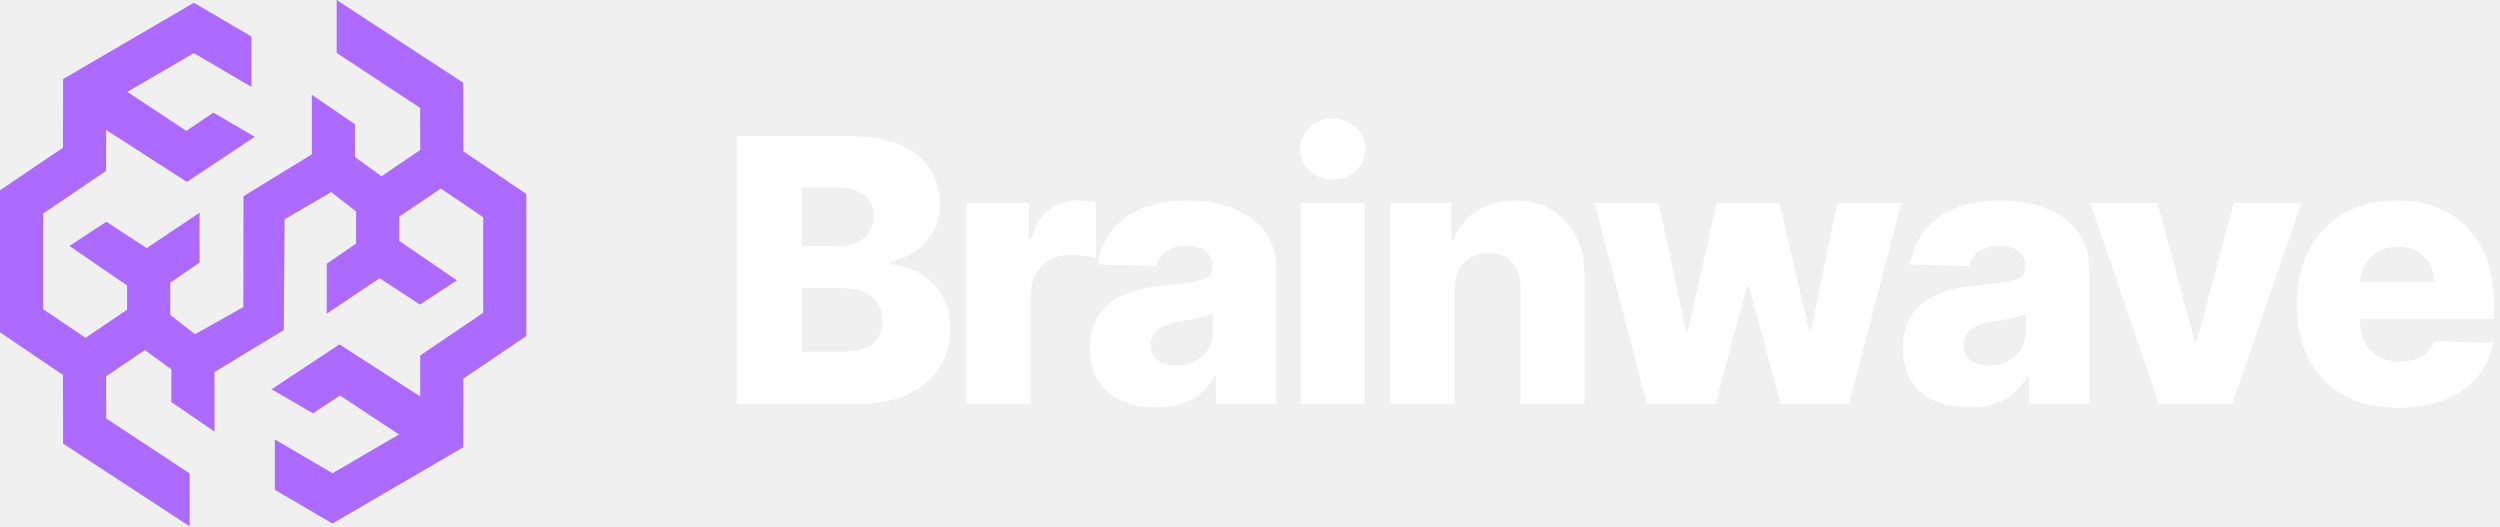
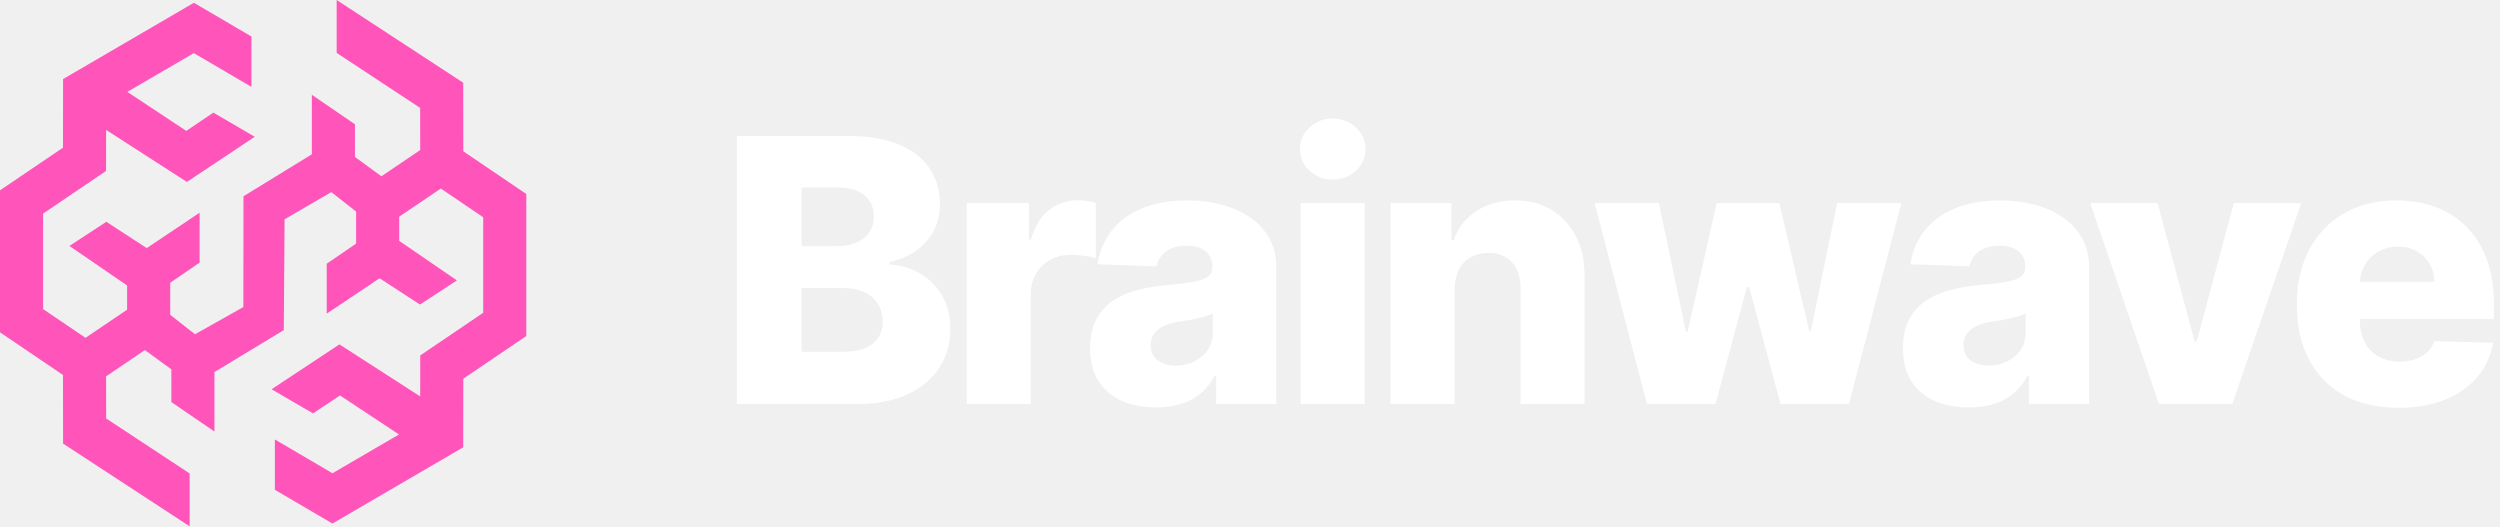
<svg xmlns="http://www.w3.org/2000/svg" width="190" height="40" viewBox="0 0 190 40">
  <g fill="none" fill-rule="evenodd">
    <path fill="#FFF" fill-rule="nonzero" d="M56 30.704 56 10.34 64.492 10.34C66.016 10.34 67.292 10.556 68.32 10.986 69.354 11.417 70.129 12.021 70.646 12.796 71.17 13.572 71.432 14.47 71.432 15.491 71.432 16.266 71.269 16.959 70.945 17.569 70.62 18.172 70.172 18.673 69.602 19.07 69.032 19.468 68.373 19.746 67.624 19.905L67.624 20.104C68.445 20.144 69.204 20.366 69.901 20.771 70.603 21.175 71.167 21.738 71.591 22.461 72.015 23.177 72.227 24.025 72.227 25.006 72.227 26.1 71.949 27.078 71.392 27.94 70.835 28.795 70.03 29.471 68.976 29.968 67.922 30.459 66.642 30.704 65.138 30.704L56 30.704ZM60.922 26.736 63.965 26.736C65.032 26.736 65.817 26.534 66.321 26.13 66.831 25.726 67.087 25.162 67.087 24.44 67.087 23.916 66.964 23.465 66.719 23.087 66.474 22.703 66.126 22.408 65.675 22.202 65.224 21.99 64.684 21.884 64.054 21.884L60.922 21.884 60.922 26.736ZM60.922 18.712 63.646 18.712C64.183 18.712 64.66 18.623 65.078 18.444 65.496 18.265 65.82 18.006 66.053 17.668 66.291 17.33 66.41 16.923 66.41 16.445 66.41 15.762 66.169 15.226 65.685 14.835 65.201 14.443 64.548 14.248 63.726 14.248L60.922 14.248 60.922 18.712ZM73.474 30.704 73.474 15.431 78.197 15.431 78.197 18.215 78.356 18.215C78.634 17.208 79.088 16.459 79.718 15.968 80.348 15.471 81.08 15.222 81.915 15.222 82.141 15.222 82.373 15.239 82.612 15.272 82.85 15.299 83.072 15.342 83.278 15.401L83.278 19.627C83.046 19.548 82.741 19.485 82.363 19.438 81.992 19.392 81.66 19.369 81.369 19.369 80.792 19.369 80.272 19.498 79.808 19.756 79.35 20.008 78.989 20.363 78.724 20.82 78.465 21.271 78.336 21.801 78.336 22.411L78.336 30.704 73.474 30.704ZM87.87 30.962C86.896 30.962 86.031 30.8 85.275 30.475 84.526 30.144 83.933 29.646 83.495 28.984 83.064 28.314 82.849 27.476 82.849 26.468 82.849 25.62 82.998 24.904 83.296 24.32 83.594 23.737 84.005 23.263 84.529 22.898 85.053 22.534 85.656 22.259 86.339 22.073 87.022 21.881 87.751 21.752 88.526 21.685 89.395 21.606 90.094 21.523 90.624 21.437 91.155 21.344 91.539 21.215 91.778 21.049 92.023 20.877 92.146 20.635 92.146 20.323L92.146 20.273C92.146 19.763 91.97 19.369 91.619 19.09 91.267 18.812 90.793 18.673 90.197 18.673 89.554 18.673 89.037 18.812 88.646 19.09 88.255 19.369 88.006 19.753 87.9 20.244L83.415 20.084C83.548 19.157 83.889 18.328 84.44 17.599 84.996 16.863 85.759 16.286 86.727 15.869 87.701 15.444 88.871 15.232 90.237 15.232 91.211 15.232 92.109 15.348 92.931 15.58 93.753 15.806 94.469 16.137 95.079 16.575 95.689 17.005 96.159 17.536 96.491 18.166 96.829 18.795 96.998 19.514 96.998 20.323L96.998 30.704 92.424 30.704 92.424 28.576 92.305 28.576C92.033 29.093 91.685 29.53 91.261 29.889 90.843 30.247 90.349 30.515 89.779 30.694 89.216 30.873 88.579 30.962 87.87 30.962ZM89.371 27.78C89.895 27.78 90.366 27.674 90.783 27.462 91.208 27.25 91.546 26.959 91.798 26.587 92.049 26.209 92.175 25.772 92.175 25.275L92.175 23.823C92.036 23.896 91.867 23.962 91.668 24.022 91.476 24.082 91.264 24.138 91.032 24.191 90.8 24.244 90.561 24.291 90.316 24.33 90.071 24.37 89.835 24.407 89.61 24.44 89.153 24.512 88.762 24.625 88.437 24.778 88.119 24.93 87.873 25.129 87.701 25.374 87.535 25.613 87.453 25.898 87.453 26.229 87.453 26.733 87.632 27.118 87.989 27.383 88.354 27.648 88.815 27.78 89.371 27.78ZM98.851 30.704 98.851 15.431 103.713 15.431 103.713 30.704 98.851 30.704ZM101.287 13.651C100.604 13.651 100.018 13.426 99.527 12.975 99.037 12.518 98.791 11.968 98.791 11.325 98.791 10.688 99.037 10.145 99.527 9.694 100.018 9.236 100.604 9.008 101.287 9.008 101.976 9.008 102.563 9.236 103.047 9.694 103.537 10.145 103.783 10.688 103.783 11.325 103.783 11.968 103.537 12.518 103.047 12.975 102.563 13.426 101.976 13.651 101.287 13.651ZM110.55 21.994 110.55 30.704 105.688 30.704 105.688 15.431 110.312 15.431 110.312 18.235 110.481 18.235C110.819 17.3 111.395 16.568 112.211 16.038 113.026 15.501 113.997 15.232 115.124 15.232 116.198 15.232 117.129 15.474 117.918 15.958 118.714 16.435 119.33 17.105 119.768 17.967 120.212 18.822 120.43 19.823 120.424 20.97L120.424 30.704 115.562 30.704 115.562 21.924C115.568 21.076 115.353 20.413 114.915 19.935 114.484 19.458 113.884 19.22 113.116 19.22 112.605 19.22 112.154 19.332 111.763 19.558 111.379 19.776 111.08 20.091 110.868 20.502 110.663 20.913 110.557 21.41 110.55 21.994Z" />
    <polygon fill="#FFF" fill-rule="nonzero" points="125.168 30.704 121.19 15.431 126.073 15.431 128.131 25.215 128.26 25.215 130.467 15.431 135.23 15.431 137.497 25.146 137.627 25.146 139.625 15.431 144.507 15.431 140.52 30.704 135.32 30.704 132.933 21.805 132.764 21.805 130.378 30.704" />
    <path fill="#FFF" fill-rule="nonzero" d="M149.644,30.962 C148.67,30.962 147.805,30.8 147.049,30.475 C146.3,30.144 145.706,29.646 145.269,28.984 C144.838,28.314 144.623,27.476 144.623,26.468 C144.623,25.62 144.772,24.904 145.07,24.32 C145.368,23.737 145.779,23.263 146.303,22.898 C146.827,22.534 147.43,22.259 148.113,22.073 C148.796,21.881 149.525,21.752 150.3,21.685 C151.169,21.606 151.868,21.523 152.398,21.437 C152.929,21.344 153.313,21.215 153.552,21.049 C153.797,20.877 153.92,20.635 153.92,20.323 L153.92,20.273 C153.92,19.763 153.744,19.369 153.393,19.09 C153.041,18.812 152.567,18.673 151.971,18.673 C151.328,18.673 150.811,18.812 150.42,19.09 C150.028,19.369 149.78,19.753 149.674,20.244 L145.189,20.084 C145.322,19.157 145.663,18.328 146.214,17.599 C146.77,16.863 147.533,16.286 148.501,15.869 C149.475,15.444 150.645,15.232 152.01,15.232 C152.985,15.232 153.883,15.348 154.705,15.58 C155.527,15.806 156.243,16.137 156.853,16.575 C157.463,17.005 157.933,17.536 158.265,18.166 C158.603,18.795 158.772,19.514 158.772,20.323 L158.772,30.704 L154.198,30.704 L154.198,28.576 L154.079,28.576 C153.807,29.093 153.459,29.53 153.035,29.889 C152.617,30.247 152.123,30.515 151.553,30.694 C150.99,30.873 150.353,30.962 149.644,30.962 Z M151.145,27.78 C151.669,27.78 152.14,27.674 152.557,27.462 C152.982,27.25 153.32,26.959 153.572,26.587 C153.823,26.209 153.949,25.772 153.949,25.275 L153.949,23.823 C153.81,23.896 153.641,23.962 153.442,24.022 C153.25,24.082 153.038,24.138 152.806,24.191 C152.574,24.244 152.335,24.291 152.09,24.33 C151.845,24.37 151.609,24.407 151.384,24.44 C150.927,24.512 150.536,24.625 150.211,24.778 C149.893,24.93 149.647,25.129 149.475,25.374 C149.309,25.613 149.226,25.898 149.226,26.229 C149.226,26.733 149.405,27.118 149.763,27.383 C150.128,27.648 150.589,27.78 151.145,27.78 Z" />
    <polygon fill="#FFF" fill-rule="nonzero" points="174.893 15.431 169.653 30.704 164.085 30.704 158.855 15.431 163.976 15.431 166.79 25.951 166.949 25.951 169.773 15.431" />
    <path fill="#FFF" fill-rule="nonzero" d="M182.285,30.992 C180.687,30.992 179.308,30.677 178.148,30.048 C176.995,29.411 176.107,28.506 175.484,27.333 C174.867,26.153 174.559,24.751 174.559,23.127 C174.559,21.549 174.87,20.171 175.493,18.991 C176.117,17.804 176.995,16.883 178.128,16.227 C179.262,15.564 180.598,15.232 182.136,15.232 C183.223,15.232 184.217,15.401 185.118,15.739 C186.02,16.077 186.799,16.578 187.455,17.241 C188.111,17.904 188.622,18.722 188.986,19.697 C189.351,20.665 189.533,21.775 189.533,23.028 L189.533,24.241 L176.259,24.241 L176.259,21.417 L185.009,21.417 C185.002,20.9 184.88,20.439 184.641,20.035 C184.403,19.63 184.074,19.316 183.657,19.09 C183.246,18.858 182.772,18.742 182.235,18.742 C181.691,18.742 181.204,18.865 180.773,19.11 C180.342,19.349 180.001,19.677 179.749,20.095 C179.497,20.505 179.365,20.973 179.351,21.497 L179.351,24.37 C179.351,24.993 179.474,25.54 179.719,26.011 C179.965,26.475 180.313,26.836 180.763,27.095 C181.214,27.353 181.751,27.482 182.374,27.482 C182.805,27.482 183.196,27.423 183.547,27.303 C183.899,27.184 184.2,27.008 184.452,26.776 C184.704,26.544 184.893,26.259 185.019,25.921 L189.484,26.05 C189.298,27.051 188.89,27.923 188.261,28.666 C187.637,29.401 186.819,29.975 185.805,30.386 C184.79,30.79 183.617,30.992 182.285,30.992 Z" />
-     <polygon fill="#AC6AFF" fill-rule="nonzero" points="35.213 11.501 35.206 6.288 25.586 0 25.586 4.022 31.931 8.2 31.936 11.402 28.988 13.398 26.977 11.931 26.977 9.446 23.7 7.204 23.7 11.727 18.505 14.915 18.495 23.335 14.822 25.403 12.937 23.926 12.937 21.488 15.169 19.959 15.169 19.939 15.169 16.166 11.152 18.854 8.081 16.856 5.276 18.693 9.659 21.694 9.659 23.536 6.5 25.674 3.277 23.492 3.277 16.23 8.062 12.991 8.066 9.875 14.203 13.827 19.361 10.394 16.216 8.559 14.159 9.947 9.677 6.983 14.731 4.036 19.11 6.603 19.11 2.775 14.736 .211 4.794 6.008 4.787 11.223 0 14.465 0 25.257 4.787 28.499 4.794 33.714 14.414 40 14.414 35.981 8.069 31.803 8.064 28.601 11.012 26.605 13.023 28.072 13.023 30.557 16.3 32.798 16.3 28.275 21.569 25.088 21.628 16.667 25.178 14.599 27.063 16.076 27.063 18.514 24.831 20.043 24.831 20.063 24.831 23.837 28.848 21.148 31.919 23.146 34.724 21.309 30.34 18.306 30.34 16.466 33.5 14.329 36.723 16.511 36.723 23.772 31.939 27.012 31.934 30.127 25.797 26.173 20.639 29.584 23.784 31.416 25.841 30.055 30.323 33.019 25.269 35.966 20.89 33.399 20.89 37.225 25.264 39.789 35.206 33.995 35.213 28.779 40 25.537 40 14.743" />
+     <polygon fill="#FF55BB" fill-rule="nonzero" points="35.213 11.501 35.206 6.288 25.586 0 25.586 4.022 31.931 8.2 31.936 11.402 28.988 13.398 26.977 11.931 26.977 9.446 23.7 7.204 23.7 11.727 18.505 14.915 18.495 23.335 14.822 25.403 12.937 23.926 12.937 21.488 15.169 19.959 15.169 19.939 15.169 16.166 11.152 18.854 8.081 16.856 5.276 18.693 9.659 21.694 9.659 23.536 6.5 25.674 3.277 23.492 3.277 16.23 8.062 12.991 8.066 9.875 14.203 13.827 19.361 10.394 16.216 8.559 14.159 9.947 9.677 6.983 14.731 4.036 19.11 6.603 19.11 2.775 14.736 .211 4.794 6.008 4.787 11.223 0 14.465 0 25.257 4.787 28.499 4.794 33.714 14.414 40 14.414 35.981 8.069 31.803 8.064 28.601 11.012 26.605 13.023 28.072 13.023 30.557 16.3 32.798 16.3 28.275 21.569 25.088 21.628 16.667 25.178 14.599 27.063 16.076 27.063 18.514 24.831 20.043 24.831 20.063 24.831 23.837 28.848 21.148 31.919 23.146 34.724 21.309 30.34 18.306 30.34 16.466 33.5 14.329 36.723 16.511 36.723 23.772 31.939 27.012 31.934 30.127 25.797 26.173 20.639 29.584 23.784 31.416 25.841 30.055 30.323 33.019 25.269 35.966 20.89 33.399 20.89 37.225 25.264 39.789 35.206 33.995 35.213 28.779 40 25.537 40 14.743" />
  </g>
</svg>
